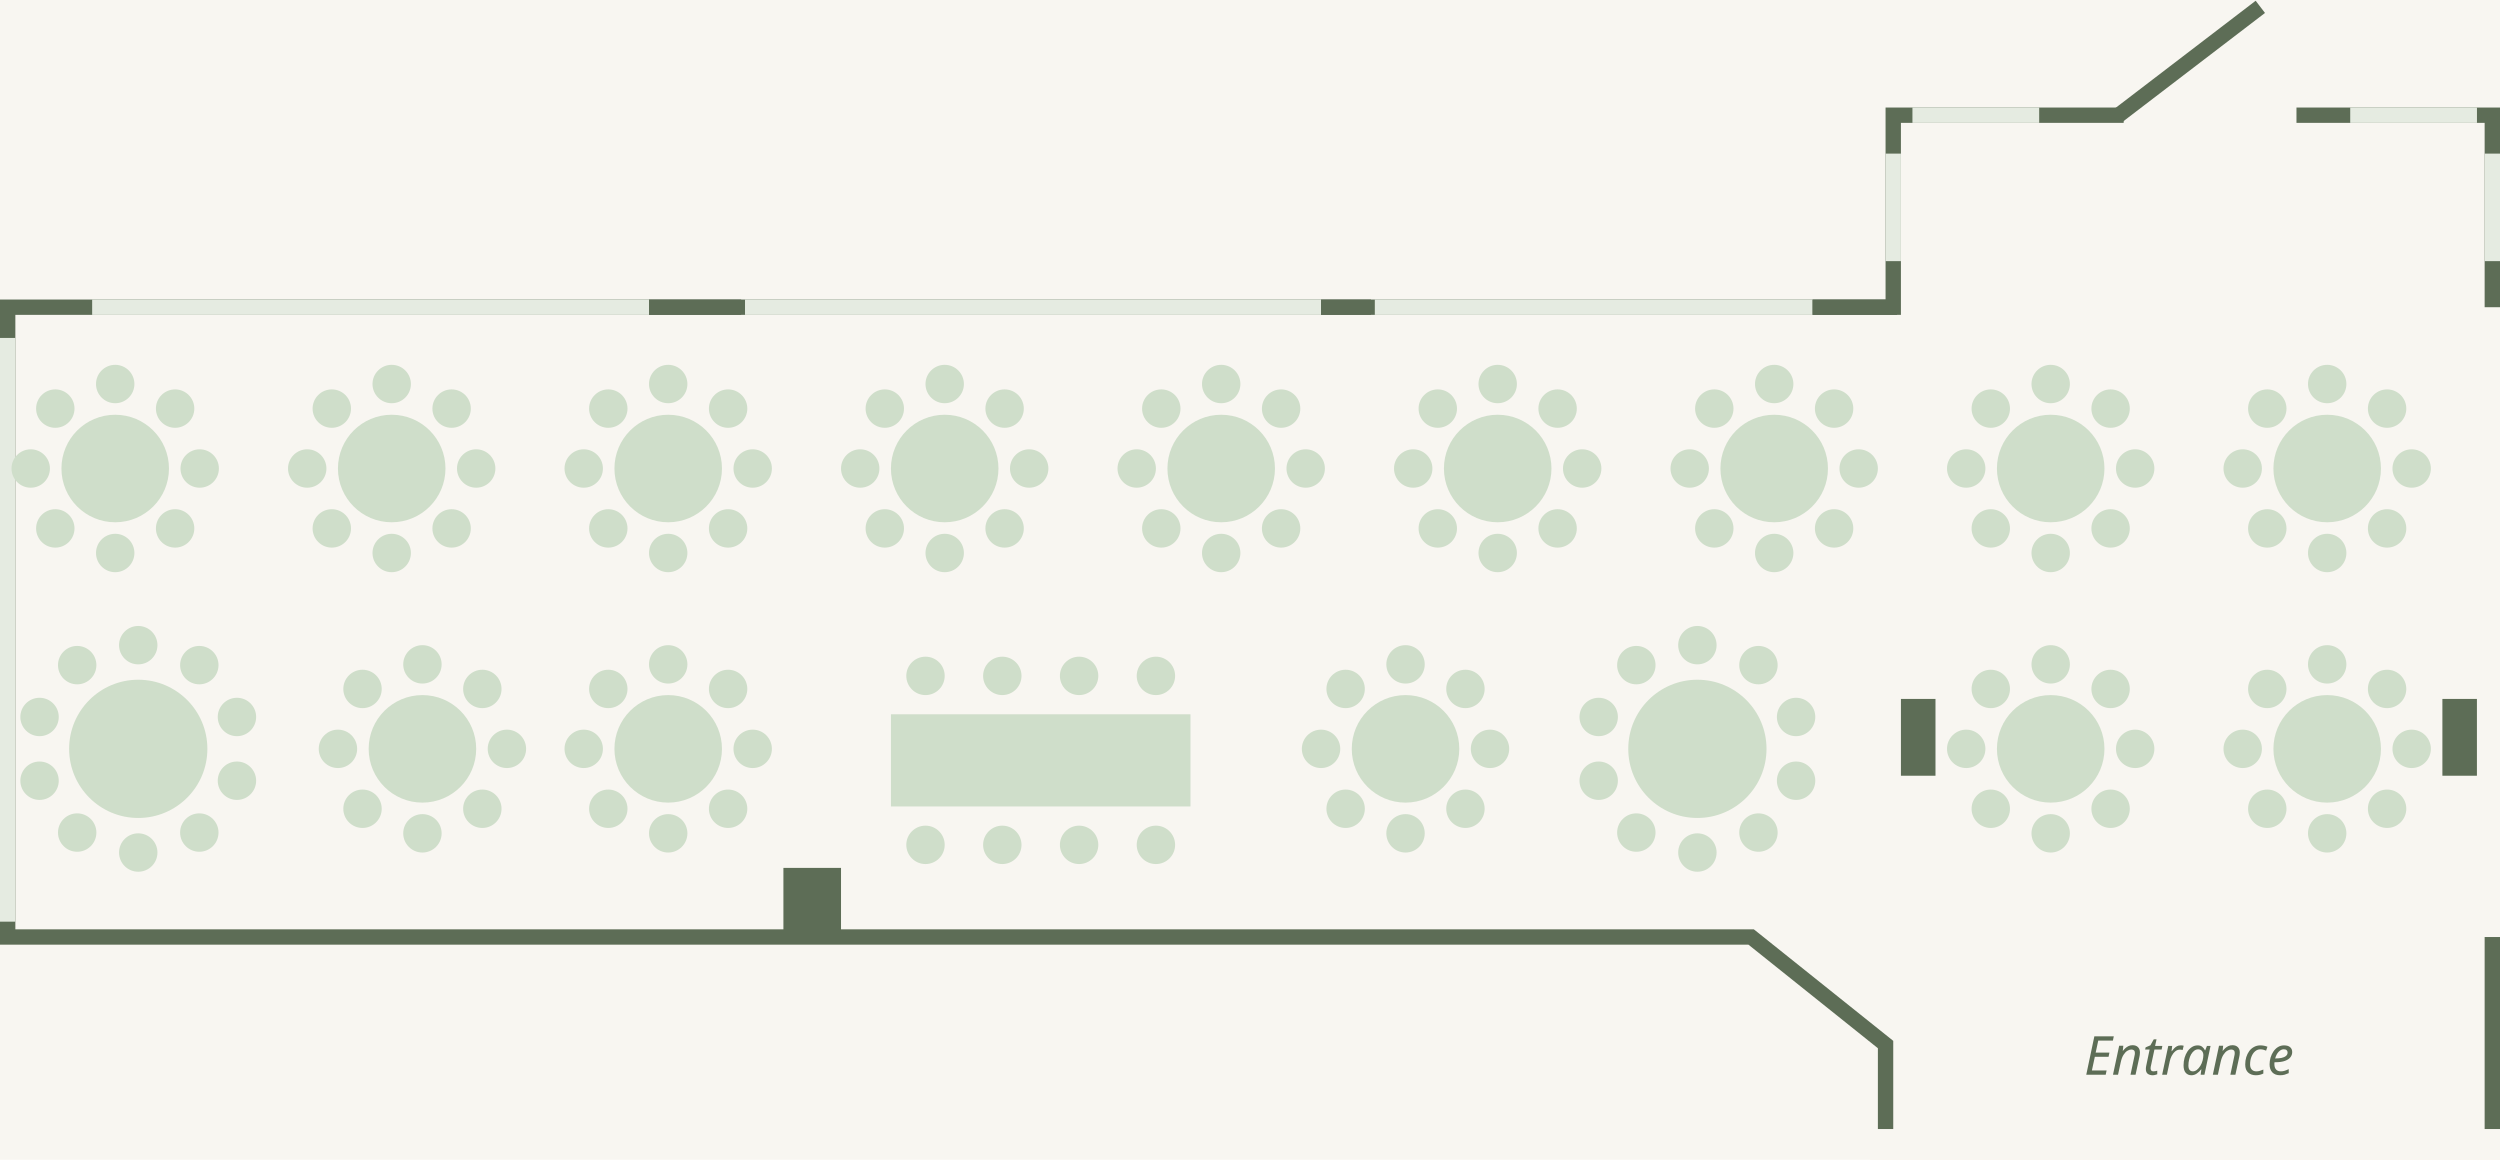
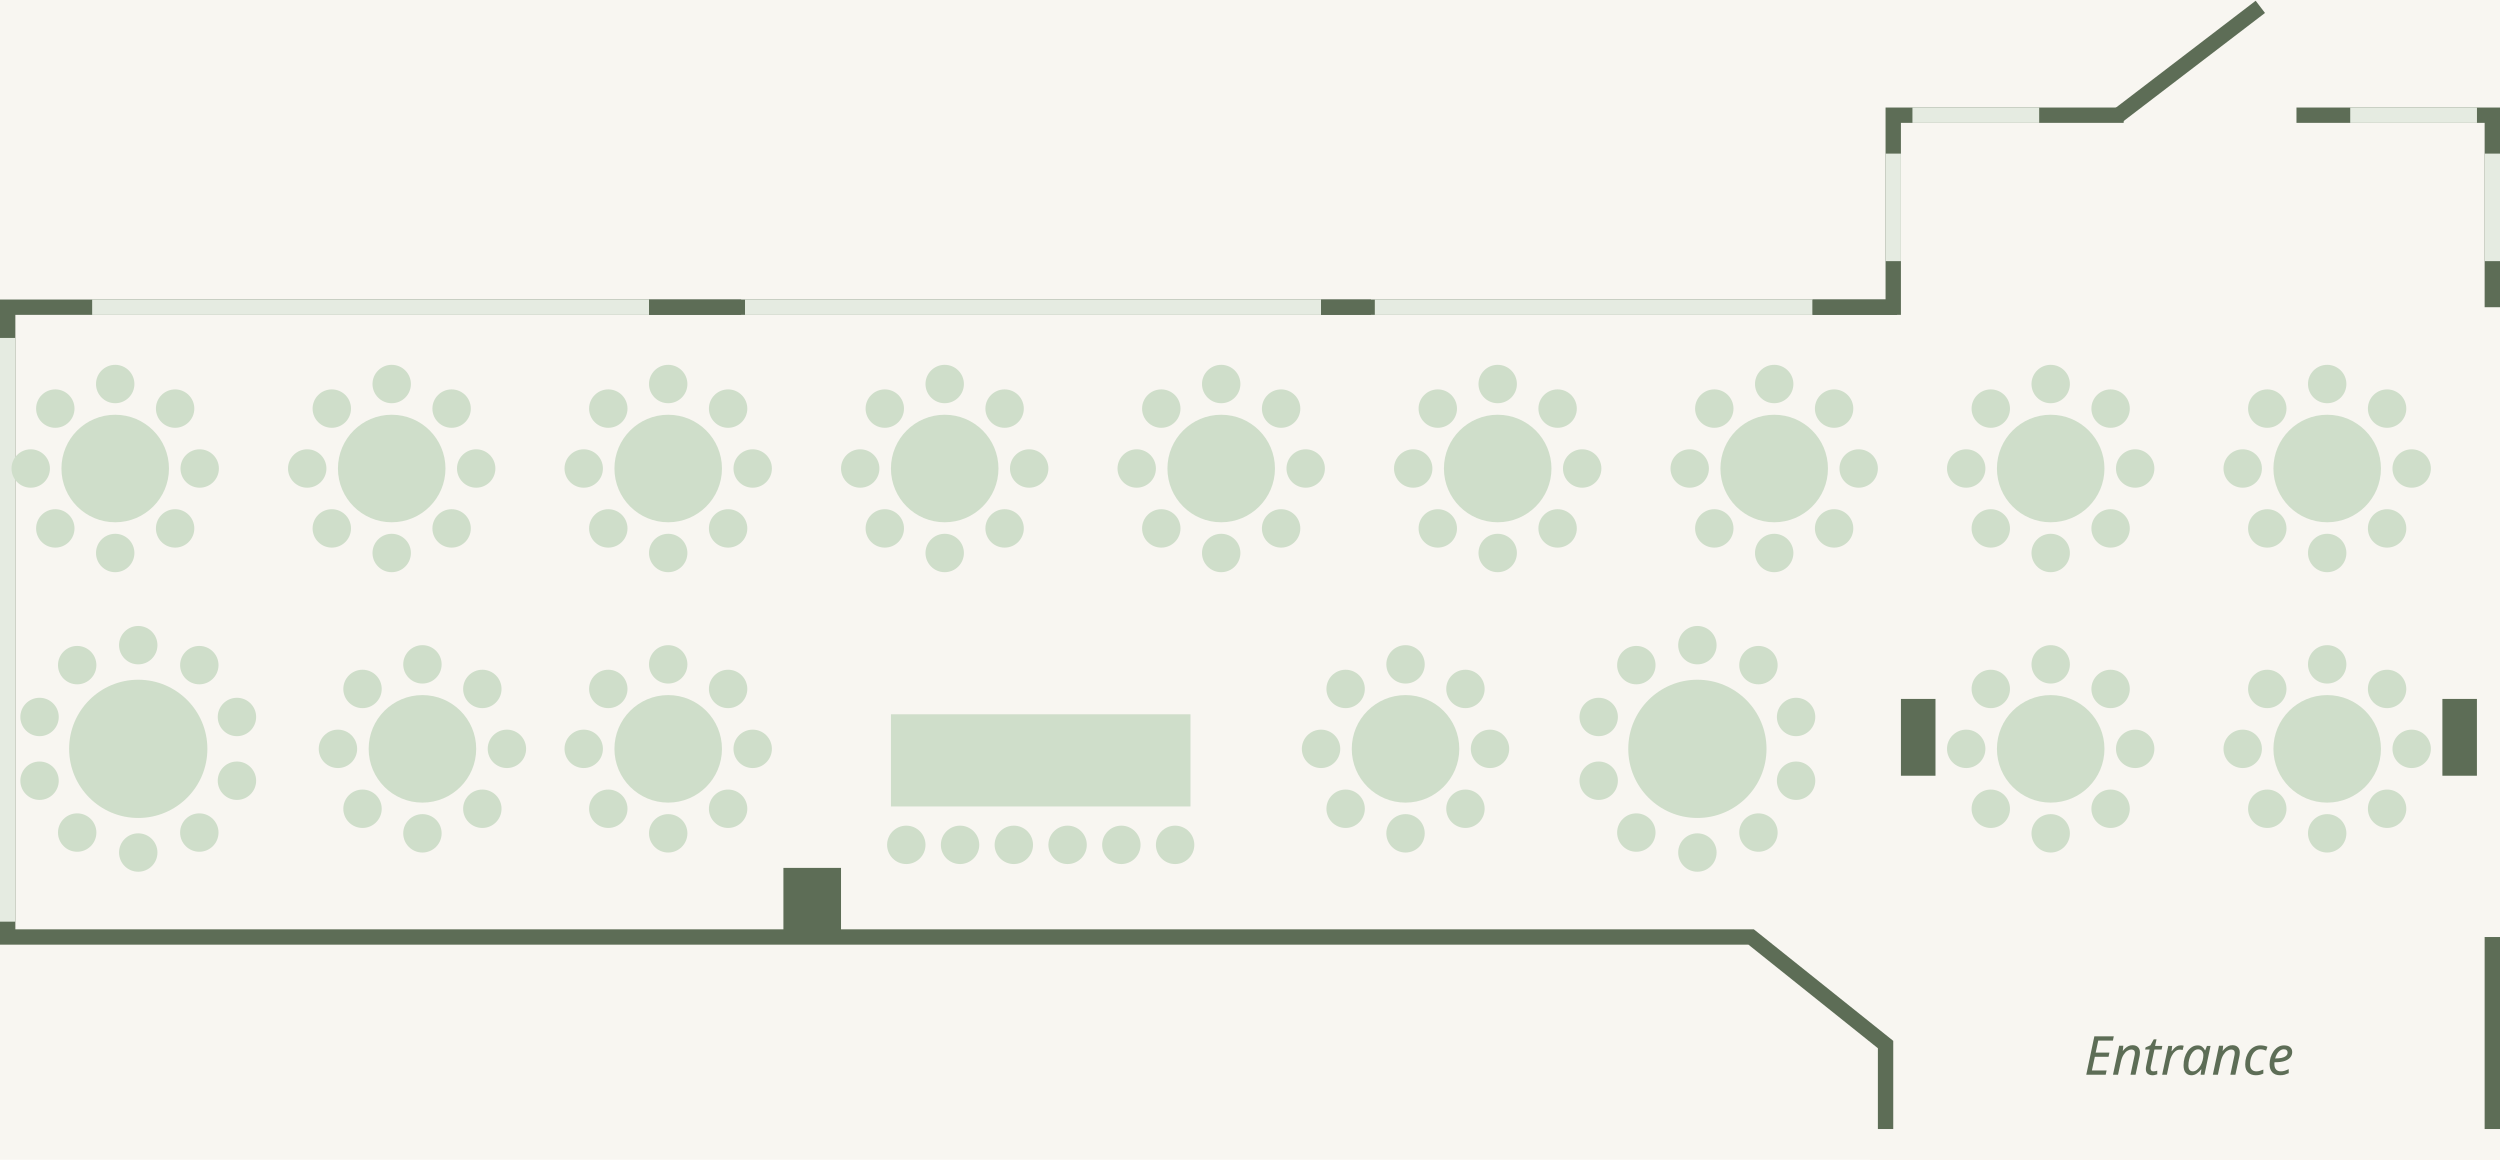
<svg xmlns="http://www.w3.org/2000/svg" width="651" height="302" viewBox="0 0 651 302">
  <rect width="100%" height="100%" fill="#F8F6F1" />
  <path d="M 2,80 H 493 V 30 H 649 V 80 298 H 491 V 272 L 456,244 H 2 Z" fill="none" stroke="#5D6D56" stroke-width="4" stroke-linejoin="miter" />
  <rect x="0" y="88" width="4" height="152" fill="#E5EBE1" />
  <rect x="24" y="78" width="145" height="4" fill="#E5EBE1" />
  <rect x="169" y="78" width="24" height="4" fill="#5D6D56" />
  <rect x="194" y="78" width="150" height="4" fill="#E5EBE1" />
  <rect x="344" y="78" width="13" height="4" fill="#5D6D56" />
  <rect x="358" y="78" width="114" height="4" fill="#E5EBE1" />
  <rect x="472" y="78" width="22" height="4" fill="#5D6D56" />
  <rect x="498" y="28" width="33" height="4" fill="#E5EBE1" />
  <rect x="553" y="27" width="45" height="6" fill="#F8F6F1" />
  <rect x="612" y="28" width="33" height="4" fill="#E5EBE1" />
  <rect x="647" y="40" width="4" height="28" fill="#E5EBE1" />
  <rect x="491" y="40" width="4" height="28" fill="#E5EBE1" />
  <rect x="204" y="226" width="15" height="17" fill="#5D6D56" />
  <rect x="495" y="182" width="9" height="20" fill="#5D6D56" />
  <rect x="636" y="182" width="9" height="20" fill="#5D6D56" />
  <line x1="553" y1="29" x2="587" y2="3" stroke="#5D6D56" stroke-width="4" stroke-linecap="square" />
  <g class="round-table" id="top-round-table-1">
    <circle id="table-1-seat-1" cx="30.0" cy="100.0" r="5" fill="#CFDECA" stroke="none" stroke-width="0" />
    <circle id="table-1-seat-2" cx="45.6" cy="106.4" r="5" fill="#CFDECA" stroke="none" stroke-width="0" />
    <circle id="table-1-seat-3" cx="52.0" cy="122.0" r="5" fill="#CFDECA" stroke="none" stroke-width="0" />
    <circle id="table-1-seat-4" cx="45.6" cy="137.6" r="5" fill="#CFDECA" stroke="none" stroke-width="0" />
    <circle id="table-1-seat-5" cx="30.0" cy="144.0" r="5" fill="#CFDECA" stroke="none" stroke-width="0" />
    <circle id="table-1-seat-6" cx="14.4" cy="137.6" r="5" fill="#CFDECA" stroke="none" stroke-width="0" />
    <circle id="table-1-seat-7" cx="8.0" cy="122.0" r="5" fill="#CFDECA" stroke="none" stroke-width="0" />
    <circle id="table-1-seat-8" cx="14.4" cy="106.4" r="5" fill="#CFDECA" stroke="none" stroke-width="0" />
    <circle cx="30.0" cy="122.0" r="14" fill="#CFDECA" stroke="none" stroke-width="0" />
  </g>
  <g class="round-table" id="top-round-table-3">
    <circle id="table-3-seat-1" cx="102" cy="100" r="5" fill="#CFDECA" stroke="none" stroke-width="0" />
    <circle id="table-3-seat-2" cx="117.6" cy="106.4" r="5" fill="#CFDECA" stroke="none" stroke-width="0" />
    <circle id="table-3-seat-3" cx="124" cy="122" r="5" fill="#CFDECA" stroke="none" stroke-width="0" />
    <circle id="table-3-seat-4" cx="117.6" cy="137.6" r="5" fill="#CFDECA" stroke="none" stroke-width="0" />
    <circle id="table-3-seat-5" cx="102" cy="144" r="5" fill="#CFDECA" stroke="none" stroke-width="0" />
    <circle id="table-3-seat-6" cx="86.4" cy="137.6" r="5" fill="#CFDECA" stroke="none" stroke-width="0" />
    <circle id="table-3-seat-7" cx="80" cy="122" r="5" fill="#CFDECA" stroke="none" stroke-width="0" />
    <circle id="table-3-seat-8" cx="86.4" cy="106.4" r="5" fill="#CFDECA" stroke="none" stroke-width="0" />
    <circle cx="102" cy="122" r="14" fill="#CFDECA" stroke="none" stroke-width="0" />
  </g>
  <g class="round-table" id="top-round-table-5">
    <circle id="table-5-seat-1" cx="174" cy="100" r="5" fill="#CFDECA" stroke="none" stroke-width="0" />
    <circle id="table-5-seat-2" cx="189.6" cy="106.4" r="5" fill="#CFDECA" stroke="none" stroke-width="0" />
    <circle id="table-5-seat-3" cx="196" cy="122" r="5" fill="#CFDECA" stroke="none" stroke-width="0" />
    <circle id="table-5-seat-4" cx="189.6" cy="137.6" r="5" fill="#CFDECA" stroke="none" stroke-width="0" />
    <circle id="table-5-seat-5" cx="174" cy="144" r="5" fill="#CFDECA" stroke="none" stroke-width="0" />
    <circle id="table-5-seat-6" cx="158.4" cy="137.6" r="5" fill="#CFDECA" stroke="none" stroke-width="0" />
    <circle id="table-5-seat-7" cx="152" cy="122" r="5" fill="#CFDECA" stroke="none" stroke-width="0" />
    <circle id="table-5-seat-8" cx="158.4" cy="106.4" r="5" fill="#CFDECA" stroke="none" stroke-width="0" />
    <circle cx="174" cy="122" r="14" fill="#CFDECA" stroke="none" stroke-width="0" />
  </g>
  <g class="round-table" id="top-round-table-7">
    <circle id="table-7-seat-1" cx="246" cy="100" r="5" fill="#CFDECA" stroke="none" stroke-width="0" />
    <circle id="table-7-seat-2" cx="261.6" cy="106.4" r="5" fill="#CFDECA" stroke="none" stroke-width="0" />
    <circle id="table-7-seat-3" cx="268" cy="122" r="5" fill="#CFDECA" stroke="none" stroke-width="0" />
    <circle id="table-7-seat-4" cx="261.6" cy="137.6" r="5" fill="#CFDECA" stroke="none" stroke-width="0" />
    <circle id="table-7-seat-5" cx="246" cy="144" r="5" fill="#CFDECA" stroke="none" stroke-width="0" />
    <circle id="table-7-seat-6" cx="230.4" cy="137.6" r="5" fill="#CFDECA" stroke="none" stroke-width="0" />
    <circle id="table-7-seat-7" cx="224" cy="122" r="5" fill="#CFDECA" stroke="none" stroke-width="0" />
    <circle id="table-7-seat-8" cx="230.4" cy="106.4" r="5" fill="#CFDECA" stroke="none" stroke-width="0" />
    <circle cx="246" cy="122" r="14" fill="#CFDECA" stroke="none" stroke-width="0" />
  </g>
  <g class="round-table" id="top-round-table-8">
    <circle id="table-8-seat-1" cx="318" cy="100" r="5" fill="#CFDECA" stroke="none" stroke-width="0" />
    <circle id="table-8-seat-2" cx="333.6" cy="106.4" r="5" fill="#CFDECA" stroke="none" stroke-width="0" />
    <circle id="table-8-seat-3" cx="340" cy="122" r="5" fill="#CFDECA" stroke="none" stroke-width="0" />
    <circle id="table-8-seat-4" cx="333.6" cy="137.6" r="5" fill="#CFDECA" stroke="none" stroke-width="0" />
    <circle id="table-8-seat-5" cx="318" cy="144" r="5" fill="#CFDECA" stroke="none" stroke-width="0" />
    <circle id="table-8-seat-6" cx="302.4" cy="137.6" r="5" fill="#CFDECA" stroke="none" stroke-width="0" />
    <circle id="table-8-seat-7" cx="296" cy="122" r="5" fill="#CFDECA" stroke="none" stroke-width="0" />
    <circle id="table-8-seat-8" cx="302.4" cy="106.4" r="5" fill="#CFDECA" stroke="none" stroke-width="0" />
    <circle cx="318" cy="122" r="14" fill="#CFDECA" stroke="none" stroke-width="0" />
  </g>
  <g class="round-table" id="top-round-table-10">
    <circle id="table-10-seat-1" cx="390" cy="100" r="5" fill="#CFDECA" stroke="none" stroke-width="0" />
    <circle id="table-10-seat-2" cx="405.6" cy="106.4" r="5" fill="#CFDECA" stroke="none" stroke-width="0" />
    <circle id="table-10-seat-3" cx="412" cy="122" r="5" fill="#CFDECA" stroke="none" stroke-width="0" />
    <circle id="table-10-seat-4" cx="405.6" cy="137.6" r="5" fill="#CFDECA" stroke="none" stroke-width="0" />
    <circle id="table-10-seat-5" cx="390" cy="144" r="5" fill="#CFDECA" stroke="none" stroke-width="0" />
    <circle id="table-10-seat-6" cx="374.4" cy="137.6" r="5" fill="#CFDECA" stroke="none" stroke-width="0" />
    <circle id="table-10-seat-7" cx="368" cy="122" r="5" fill="#CFDECA" stroke="none" stroke-width="0" />
    <circle id="table-10-seat-8" cx="374.4" cy="106.4" r="5" fill="#CFDECA" stroke="none" stroke-width="0" />
    <circle cx="390" cy="122" r="14" fill="#CFDECA" stroke="none" stroke-width="0" />
  </g>
  <g class="round-table" id="top-round-table-12">
    <circle id="table-12-seat-1" cx="462" cy="100" r="5" fill="#CFDECA" stroke="none" stroke-width="0" />
    <circle id="table-12-seat-2" cx="477.6" cy="106.4" r="5" fill="#CFDECA" stroke="none" stroke-width="0" />
    <circle id="table-12-seat-3" cx="484" cy="122" r="5" fill="#CFDECA" stroke="none" stroke-width="0" />
    <circle id="table-12-seat-4" cx="477.6" cy="137.6" r="5" fill="#CFDECA" stroke="none" stroke-width="0" />
    <circle id="table-12-seat-5" cx="462" cy="144" r="5" fill="#CFDECA" stroke="none" stroke-width="0" />
    <circle id="table-12-seat-6" cx="446.4" cy="137.6" r="5" fill="#CFDECA" stroke="none" stroke-width="0" />
    <circle id="table-12-seat-7" cx="440" cy="122" r="5" fill="#CFDECA" stroke="none" stroke-width="0" />
    <circle id="table-12-seat-8" cx="446.4" cy="106.4" r="5" fill="#CFDECA" stroke="none" stroke-width="0" />
    <circle cx="462" cy="122" r="14" fill="#CFDECA" stroke="none" stroke-width="0" />
  </g>
  <g class="round-table" id="top-round-table-14">
    <circle id="table-14-seat-1" cx="534" cy="100" r="5" fill="#CFDECA" stroke="none" stroke-width="0" />
    <circle id="table-14-seat-2" cx="549.6" cy="106.4" r="5" fill="#CFDECA" stroke="none" stroke-width="0" />
    <circle id="table-14-seat-3" cx="556" cy="122" r="5" fill="#CFDECA" stroke="none" stroke-width="0" />
    <circle id="table-14-seat-4" cx="549.6" cy="137.6" r="5" fill="#CFDECA" stroke="none" stroke-width="0" />
    <circle id="table-14-seat-5" cx="534" cy="144" r="5" fill="#CFDECA" stroke="none" stroke-width="0" />
    <circle id="table-14-seat-6" cx="518.4" cy="137.6" r="5" fill="#CFDECA" stroke="none" stroke-width="0" />
    <circle id="table-14-seat-7" cx="512" cy="122" r="5" fill="#CFDECA" stroke="none" stroke-width="0" />
    <circle id="table-14-seat-8" cx="518.4" cy="106.4" r="5" fill="#CFDECA" stroke="none" stroke-width="0" />
    <circle cx="534" cy="122" r="14" fill="#CFDECA" stroke="none" stroke-width="0" />
  </g>
  <g class="round-table" id="top-round-table-16">
    <circle id="table-16-seat-1" cx="606" cy="100" r="5" fill="#CFDECA" stroke="none" stroke-width="0" />
    <circle id="table-16-seat-2" cx="621.6" cy="106.4" r="5" fill="#CFDECA" stroke="none" stroke-width="0" />
    <circle id="table-16-seat-3" cx="628" cy="122" r="5" fill="#CFDECA" stroke="none" stroke-width="0" />
    <circle id="table-16-seat-4" cx="621.6" cy="137.6" r="5" fill="#CFDECA" stroke="none" stroke-width="0" />
    <circle id="table-16-seat-5" cx="606" cy="144" r="5" fill="#CFDECA" stroke="none" stroke-width="0" />
    <circle id="table-16-seat-6" cx="590.4" cy="137.6" r="5" fill="#CFDECA" stroke="none" stroke-width="0" />
    <circle id="table-16-seat-7" cx="584" cy="122" r="5" fill="#CFDECA" stroke="none" stroke-width="0" />
    <circle id="table-16-seat-8" cx="590.4" cy="106.4" r="5" fill="#CFDECA" stroke="none" stroke-width="0" />
    <circle cx="606" cy="122" r="14" fill="#CFDECA" stroke="none" stroke-width="0" />
  </g>
  <g class="round-table" id="bottom-large-round-table-2">
    <circle id="table-2-seat-1" cx="36" cy="168" r="5" fill="#CFDECA" stroke="none" stroke-width="0" />
    <circle id="table-2-seat-2" cx="51.9" cy="173.2" r="5" fill="#CFDECA" stroke="none" stroke-width="0" />
    <circle id="table-2-seat-3" cx="61.7" cy="186.7" r="5" fill="#CFDECA" stroke="none" stroke-width="0" />
    <circle id="table-2-seat-4" cx="61.7" cy="203.3" r="5" fill="#CFDECA" stroke="none" stroke-width="0" />
    <circle id="table-2-seat-5" cx="51.9" cy="216.8" r="5" fill="#CFDECA" stroke="none" stroke-width="0" />
    <circle id="table-2-seat-6" cx="36" cy="222" r="5" fill="#CFDECA" stroke="none" stroke-width="0" />
    <circle id="table-2-seat-7" cx="20.1" cy="216.8" r="5" fill="#CFDECA" stroke="none" stroke-width="0" />
    <circle id="table-2-seat-8" cx="10.3" cy="203.3" r="5" fill="#CFDECA" stroke="none" stroke-width="0" />
    <circle id="table-2-seat-9" cx="10.3" cy="186.7" r="5" fill="#CFDECA" stroke="none" stroke-width="0" />
    <circle id="table-2-seat-10" cx="20.1" cy="173.2" r="5" fill="#CFDECA" stroke="none" stroke-width="0" />
    <circle cx="36" cy="195" r="18" fill="#CFDECA" stroke="none" stroke-width="0" />
  </g>
  <g class="round-table" id="bottom-small-round-table-4">
    <circle id="table-4-seat-1" cx="110" cy="173" r="5" fill="#CFDECA" stroke="none" stroke-width="0" />
    <circle id="table-4-seat-2" cx="125.6" cy="179.4" r="5" fill="#CFDECA" stroke="none" stroke-width="0" />
    <circle id="table-4-seat-3" cx="132" cy="195" r="5" fill="#CFDECA" stroke="none" stroke-width="0" />
    <circle id="table-4-seat-4" cx="125.6" cy="210.6" r="5" fill="#CFDECA" stroke="none" stroke-width="0" />
    <circle id="table-4-seat-5" cx="110" cy="217" r="5" fill="#CFDECA" stroke="none" stroke-width="0" />
    <circle id="table-4-seat-6" cx="94.4" cy="210.6" r="5" fill="#CFDECA" stroke="none" stroke-width="0" />
    <circle id="table-4-seat-7" cx="88" cy="195" r="5" fill="#CFDECA" stroke="none" stroke-width="0" />
    <circle id="table-4-seat-8" cx="94.4" cy="179.4" r="5" fill="#CFDECA" stroke="none" stroke-width="0" />
    <circle cx="110" cy="195" r="14" fill="#CFDECA" stroke="none" stroke-width="0" />
  </g>
  <g class="round-table" id="bottom-small-round-table-6">
    <circle id="table-6-seat-1" cx="174" cy="173" r="5" fill="#CFDECA" stroke="none" stroke-width="0" />
    <circle id="table-6-seat-2" cx="189.6" cy="179.4" r="5" fill="#CFDECA" stroke="none" stroke-width="0" />
    <circle id="table-6-seat-3" cx="196" cy="195" r="5" fill="#CFDECA" stroke="none" stroke-width="0" />
    <circle id="table-6-seat-4" cx="189.6" cy="210.6" r="5" fill="#CFDECA" stroke="none" stroke-width="0" />
    <circle id="table-6-seat-5" cx="174" cy="217" r="5" fill="#CFDECA" stroke="none" stroke-width="0" />
    <circle id="table-6-seat-6" cx="158.4" cy="210.6" r="5" fill="#CFDECA" stroke="none" stroke-width="0" />
    <circle id="table-6-seat-7" cx="152" cy="195" r="5" fill="#CFDECA" stroke="none" stroke-width="0" />
    <circle id="table-6-seat-8" cx="158.4" cy="179.4" r="5" fill="#CFDECA" stroke="none" stroke-width="0" />
    <circle cx="174" cy="195" r="14" fill="#CFDECA" stroke="none" stroke-width="0" />
  </g>
  <g class="round-table" id="bottom-small-round-table-9">
    <circle id="table-9-seat-1" cx="366" cy="173" r="5" fill="#CFDECA" stroke="none" stroke-width="0" />
    <circle id="table-9-seat-2" cx="381.6" cy="179.4" r="5" fill="#CFDECA" stroke="none" stroke-width="0" />
    <circle id="table-9-seat-3" cx="388" cy="195" r="5" fill="#CFDECA" stroke="none" stroke-width="0" />
    <circle id="table-9-seat-4" cx="381.6" cy="210.6" r="5" fill="#CFDECA" stroke="none" stroke-width="0" />
    <circle id="table-9-seat-5" cx="366" cy="217" r="5" fill="#CFDECA" stroke="none" stroke-width="0" />
    <circle id="table-9-seat-6" cx="350.4" cy="210.6" r="5" fill="#CFDECA" stroke="none" stroke-width="0" />
    <circle id="table-9-seat-7" cx="344" cy="195" r="5" fill="#CFDECA" stroke="none" stroke-width="0" />
    <circle id="table-9-seat-8" cx="350.4" cy="179.4" r="5" fill="#CFDECA" stroke="none" stroke-width="0" />
    <circle cx="366" cy="195" r="14" fill="#CFDECA" stroke="none" stroke-width="0" />
  </g>
  <g class="round-table" id="bottom-large-round-table-11">
    <circle id="table-11-seat-1" cx="442" cy="168" r="5" fill="#CFDECA" stroke="none" stroke-width="0" />
    <circle id="table-11-seat-2" cx="457.9" cy="173.2" r="5" fill="#CFDECA" stroke="none" stroke-width="0" />
    <circle id="table-11-seat-3" cx="467.7" cy="186.7" r="5" fill="#CFDECA" stroke="none" stroke-width="0" />
    <circle id="table-11-seat-4" cx="467.7" cy="203.3" r="5" fill="#CFDECA" stroke="none" stroke-width="0" />
    <circle id="table-11-seat-5" cx="457.9" cy="216.8" r="5" fill="#CFDECA" stroke="none" stroke-width="0" />
    <circle id="table-11-seat-6" cx="442" cy="222" r="5" fill="#CFDECA" stroke="none" stroke-width="0" />
    <circle id="table-11-seat-7" cx="426.1" cy="216.8" r="5" fill="#CFDECA" stroke="none" stroke-width="0" />
    <circle id="table-11-seat-8" cx="416.3" cy="203.3" r="5" fill="#CFDECA" stroke="none" stroke-width="0" />
    <circle id="table-11-seat-9" cx="416.3" cy="186.7" r="5" fill="#CFDECA" stroke="none" stroke-width="0" />
    <circle id="table-11-seat-10" cx="426.1" cy="173.2" r="5" fill="#CFDECA" stroke="none" stroke-width="0" />
    <circle cx="442" cy="195" r="18" fill="#CFDECA" stroke="none" stroke-width="0" />
  </g>
  <g class="round-table" id="bottom-small-round-table-13">
    <circle id="table-13-seat-1" cx="534" cy="173" r="5" fill="#CFDECA" stroke="none" stroke-width="0" />
    <circle id="table-13-seat-2" cx="549.6" cy="179.4" r="5" fill="#CFDECA" stroke="none" stroke-width="0" />
    <circle id="table-13-seat-3" cx="556" cy="195" r="5" fill="#CFDECA" stroke="none" stroke-width="0" />
    <circle id="table-13-seat-4" cx="549.6" cy="210.6" r="5" fill="#CFDECA" stroke="none" stroke-width="0" />
    <circle id="table-13-seat-5" cx="534" cy="217" r="5" fill="#CFDECA" stroke="none" stroke-width="0" />
    <circle id="table-13-seat-6" cx="518.4" cy="210.6" r="5" fill="#CFDECA" stroke="none" stroke-width="0" />
    <circle id="table-13-seat-7" cx="512" cy="195" r="5" fill="#CFDECA" stroke="none" stroke-width="0" />
    <circle id="table-13-seat-8" cx="518.4" cy="179.4" r="5" fill="#CFDECA" stroke="none" stroke-width="0" />
    <circle cx="534" cy="195" r="14" fill="#CFDECA" stroke="none" stroke-width="0" />
  </g>
  <g class="round-table" id="bottom-small-round-table-15">
    <circle id="table-15-seat-1" cx="606" cy="173" r="5" fill="#CFDECA" stroke="none" stroke-width="0" />
    <circle id="table-15-seat-2" cx="621.6" cy="179.4" r="5" fill="#CFDECA" stroke="none" stroke-width="0" />
    <circle id="table-15-seat-3" cx="628" cy="195" r="5" fill="#CFDECA" stroke="none" stroke-width="0" />
    <circle id="table-15-seat-4" cx="621.6" cy="210.6" r="5" fill="#CFDECA" stroke="none" stroke-width="0" />
    <circle id="table-15-seat-5" cx="606" cy="217" r="5" fill="#CFDECA" stroke="none" stroke-width="0" />
    <circle id="table-15-seat-6" cx="590.4" cy="210.6" r="5" fill="#CFDECA" stroke="none" stroke-width="0" />
    <circle id="table-15-seat-7" cx="584" cy="195" r="5" fill="#CFDECA" stroke="none" stroke-width="0" />
    <circle id="table-15-seat-8" cx="590.4" cy="179.4" r="5" fill="#CFDECA" stroke="none" stroke-width="0" />
    <circle cx="606" cy="195" r="14" fill="#CFDECA" stroke="none" stroke-width="0" />
  </g>
  <g class="rectangular-table" id="rectangular-table-17">
-     <circle id="table-17-seat-1" cx="241" cy="176" r="5" fill="#CFDECA" stroke="none" stroke-width="0" />
-     <circle id="table-17-seat-2" cx="261" cy="176" r="5" fill="#CFDECA" stroke="none" stroke-width="0" />
-     <circle id="table-17-seat-3" cx="281" cy="176" r="5" fill="#CFDECA" stroke="none" stroke-width="0" />
-     <circle id="table-17-seat-4" cx="301" cy="176" r="5" fill="#CFDECA" stroke="none" stroke-width="0" />
-     <circle id="table-17-seat-5" cx="241" cy="220" r="5" fill="#CFDECA" stroke="none" stroke-width="0" />
-     <circle id="table-17-seat-6" cx="261" cy="220" r="5" fill="#CFDECA" stroke="none" stroke-width="0" />
-     <circle id="table-17-seat-7" cx="281" cy="220" r="5" fill="#CFDECA" stroke="none" stroke-width="0" />
-     <circle id="table-17-seat-8" cx="301" cy="220" r="5" fill="#CFDECA" stroke="none" stroke-width="0" />
+     <circle id="table-17-seat-1" cx="236" cy="220" r="5" fill="#CFDECA" stroke="none" stroke-width="0" />
+     <circle id="table-17-seat-2" cx="250" cy="220" r="5" fill="#CFDECA" stroke="none" stroke-width="0" />
+     <circle id="table-17-seat-3" cx="264" cy="220" r="5" fill="#CFDECA" stroke="none" stroke-width="0" />
+     <circle id="table-17-seat-4" cx="278" cy="220" r="5" fill="#CFDECA" stroke="none" stroke-width="0" />
+     <circle id="table-17-seat-5" cx="292" cy="220" r="5" fill="#CFDECA" stroke="none" stroke-width="0" />
+     <circle id="table-17-seat-6" cx="306" cy="220" r="5" fill="#CFDECA" stroke="none" stroke-width="0" />
    <rect x="232" y="186" width="78" height="24" fill="#CFDECA" />
  </g>
  <line x1="490.952" y1="298" x2="647.048" y2="298" stroke="#F8F6F1" stroke-width="8" stroke-linecap="square" />
  <line x1="649" y1="84" x2="649" y2="240" stroke="#F8F6F1" stroke-width="8" stroke-linecap="square" />
  <text x="570" y="275" fill="#5D6D56" font-family="sans-serif" font-size="14" font-style="italic" text-anchor="middle" dominant-baseline="middle">Entrance</text>
</svg>
